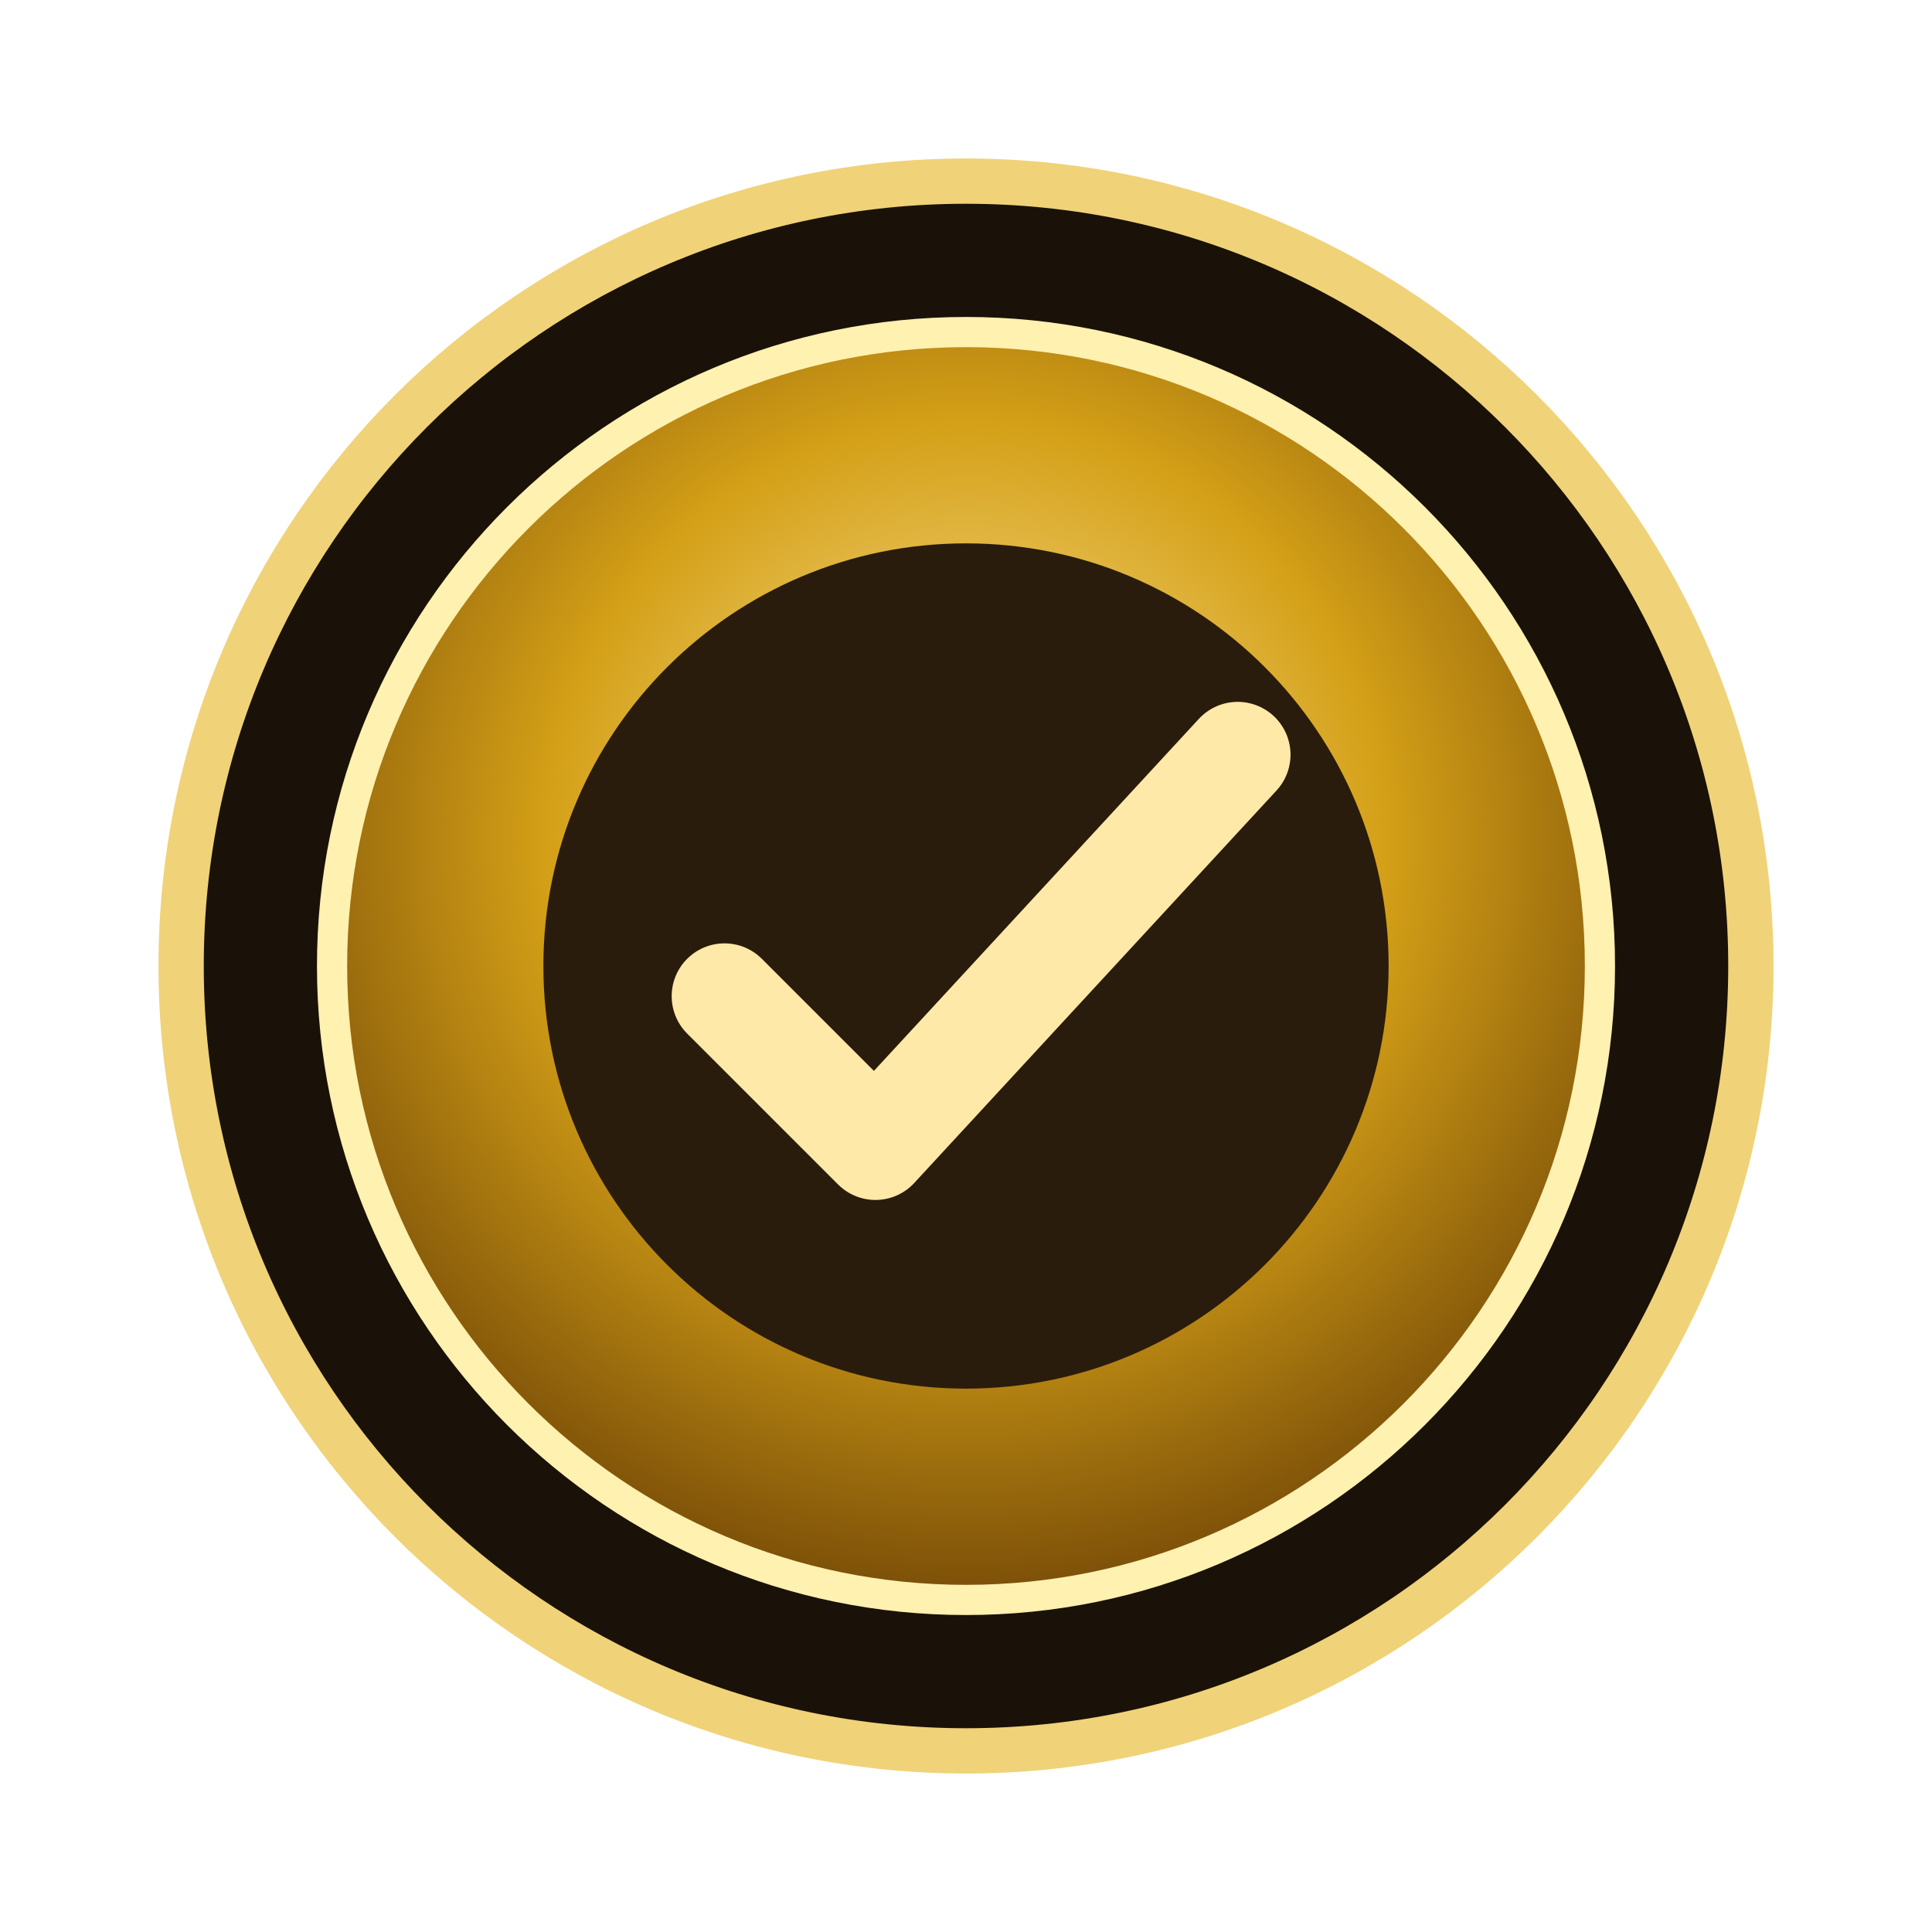
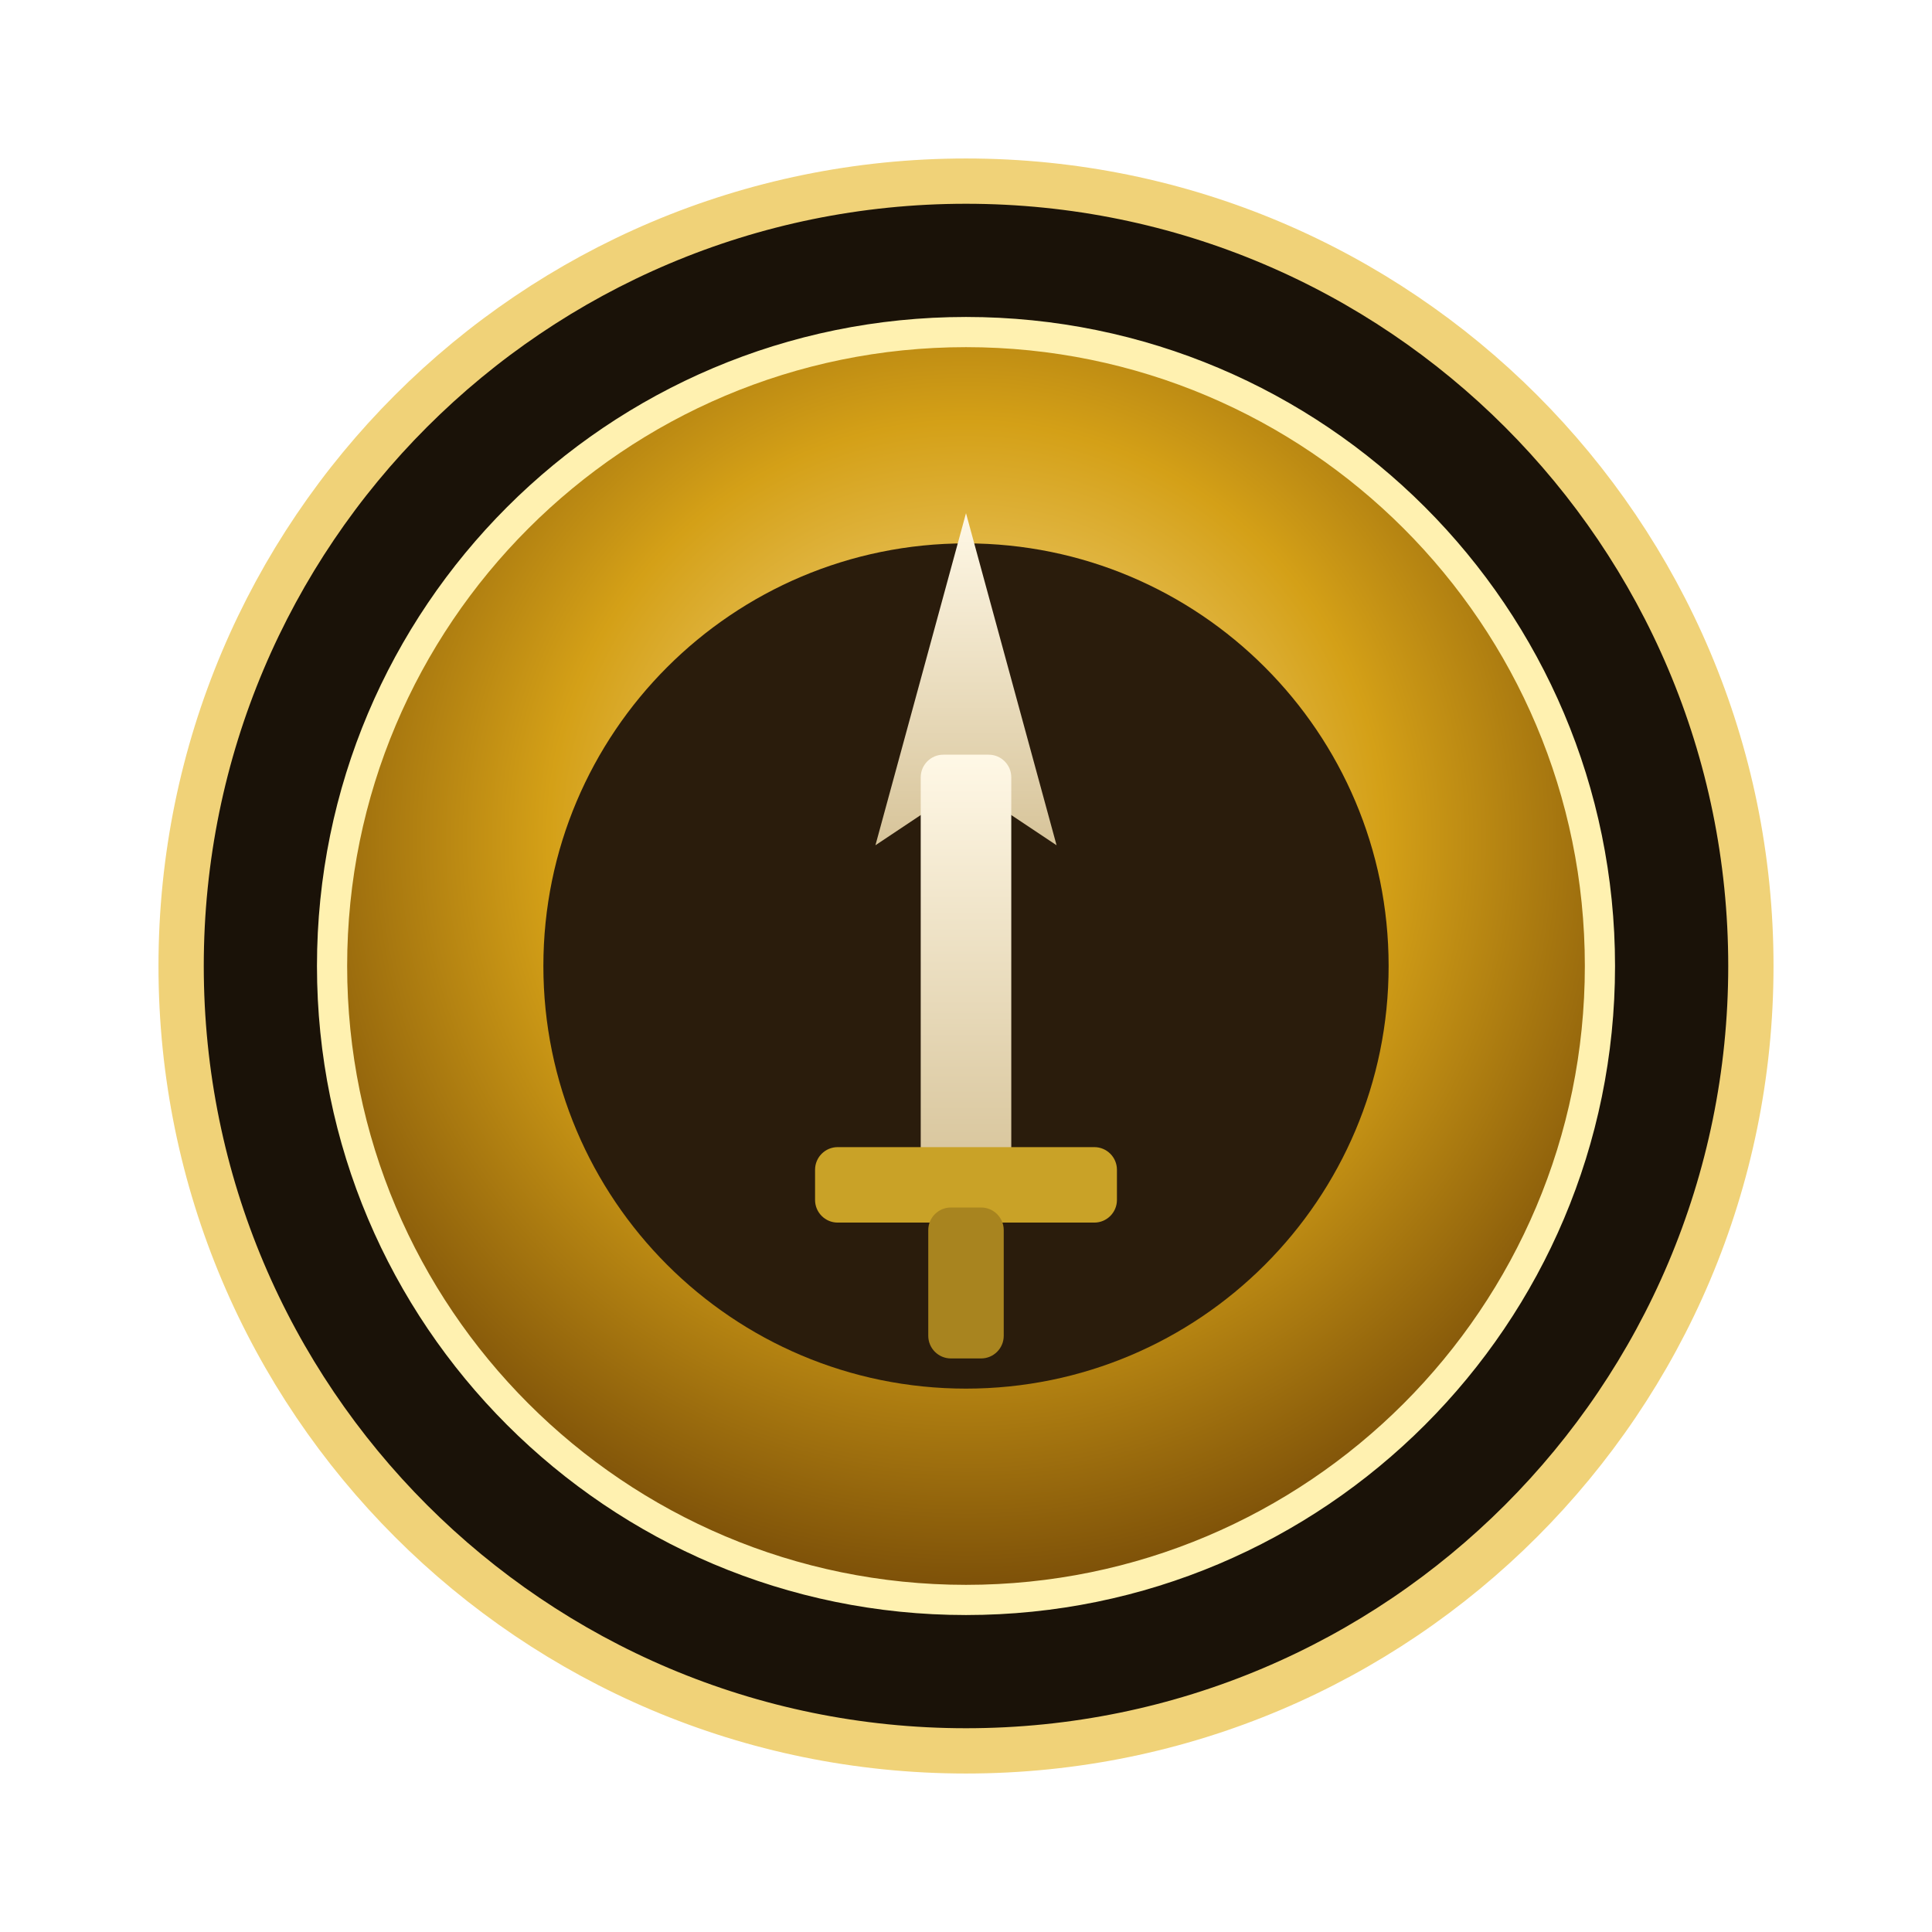
<svg xmlns="http://www.w3.org/2000/svg" width="128" height="128" viewBox="0 0 128 128">
  <defs>
    <radialGradient id="g" cx="50%" cy="40%" r="60%">
      <stop offset="0%" stop-color="#ffe9a8" />
      <stop offset="55%" stop-color="#d4a017" />
      <stop offset="100%" stop-color="#7a4e08" />
    </radialGradient>
+     <linearGradient id="blade" x1="0" y1="0" x2="0" y2="1">
+       <stop offset="0%" stop-color="#fff8e6" />
+       <stop offset="100%" stop-color="#d7c49a" />
+     </linearGradient>
  </defs>
  <circle cx="64" cy="64" r="52" fill="#1a1208" stroke="#f0d278" stroke-width="3" />
  <circle cx="64" cy="64" r="42" fill="url(#g)" stroke="#fff1b0" stroke-width="2" />
  <circle cx="64" cy="64" r="28" fill="#2a1c0c" />
-   <path d="M48 66 L58 76 L82 50" fill="none" stroke="#ffe9a8" stroke-width="7" stroke-linecap="round" stroke-linejoin="round" />
+   <path d="M64 34 L70 56 L64 52 L58 56 Z" fill="url(#blade)" />
+   <rect x="61" y="50" width="6" height="28" rx="1.5" fill="url(#blade)" />
+   <rect x="54" y="76" width="20" height="5" rx="1.5" fill="#c9a227" />
+   <rect x="61.5" y="80" width="5" height="10" rx="1.5" fill="#a8841f" />
</svg>
